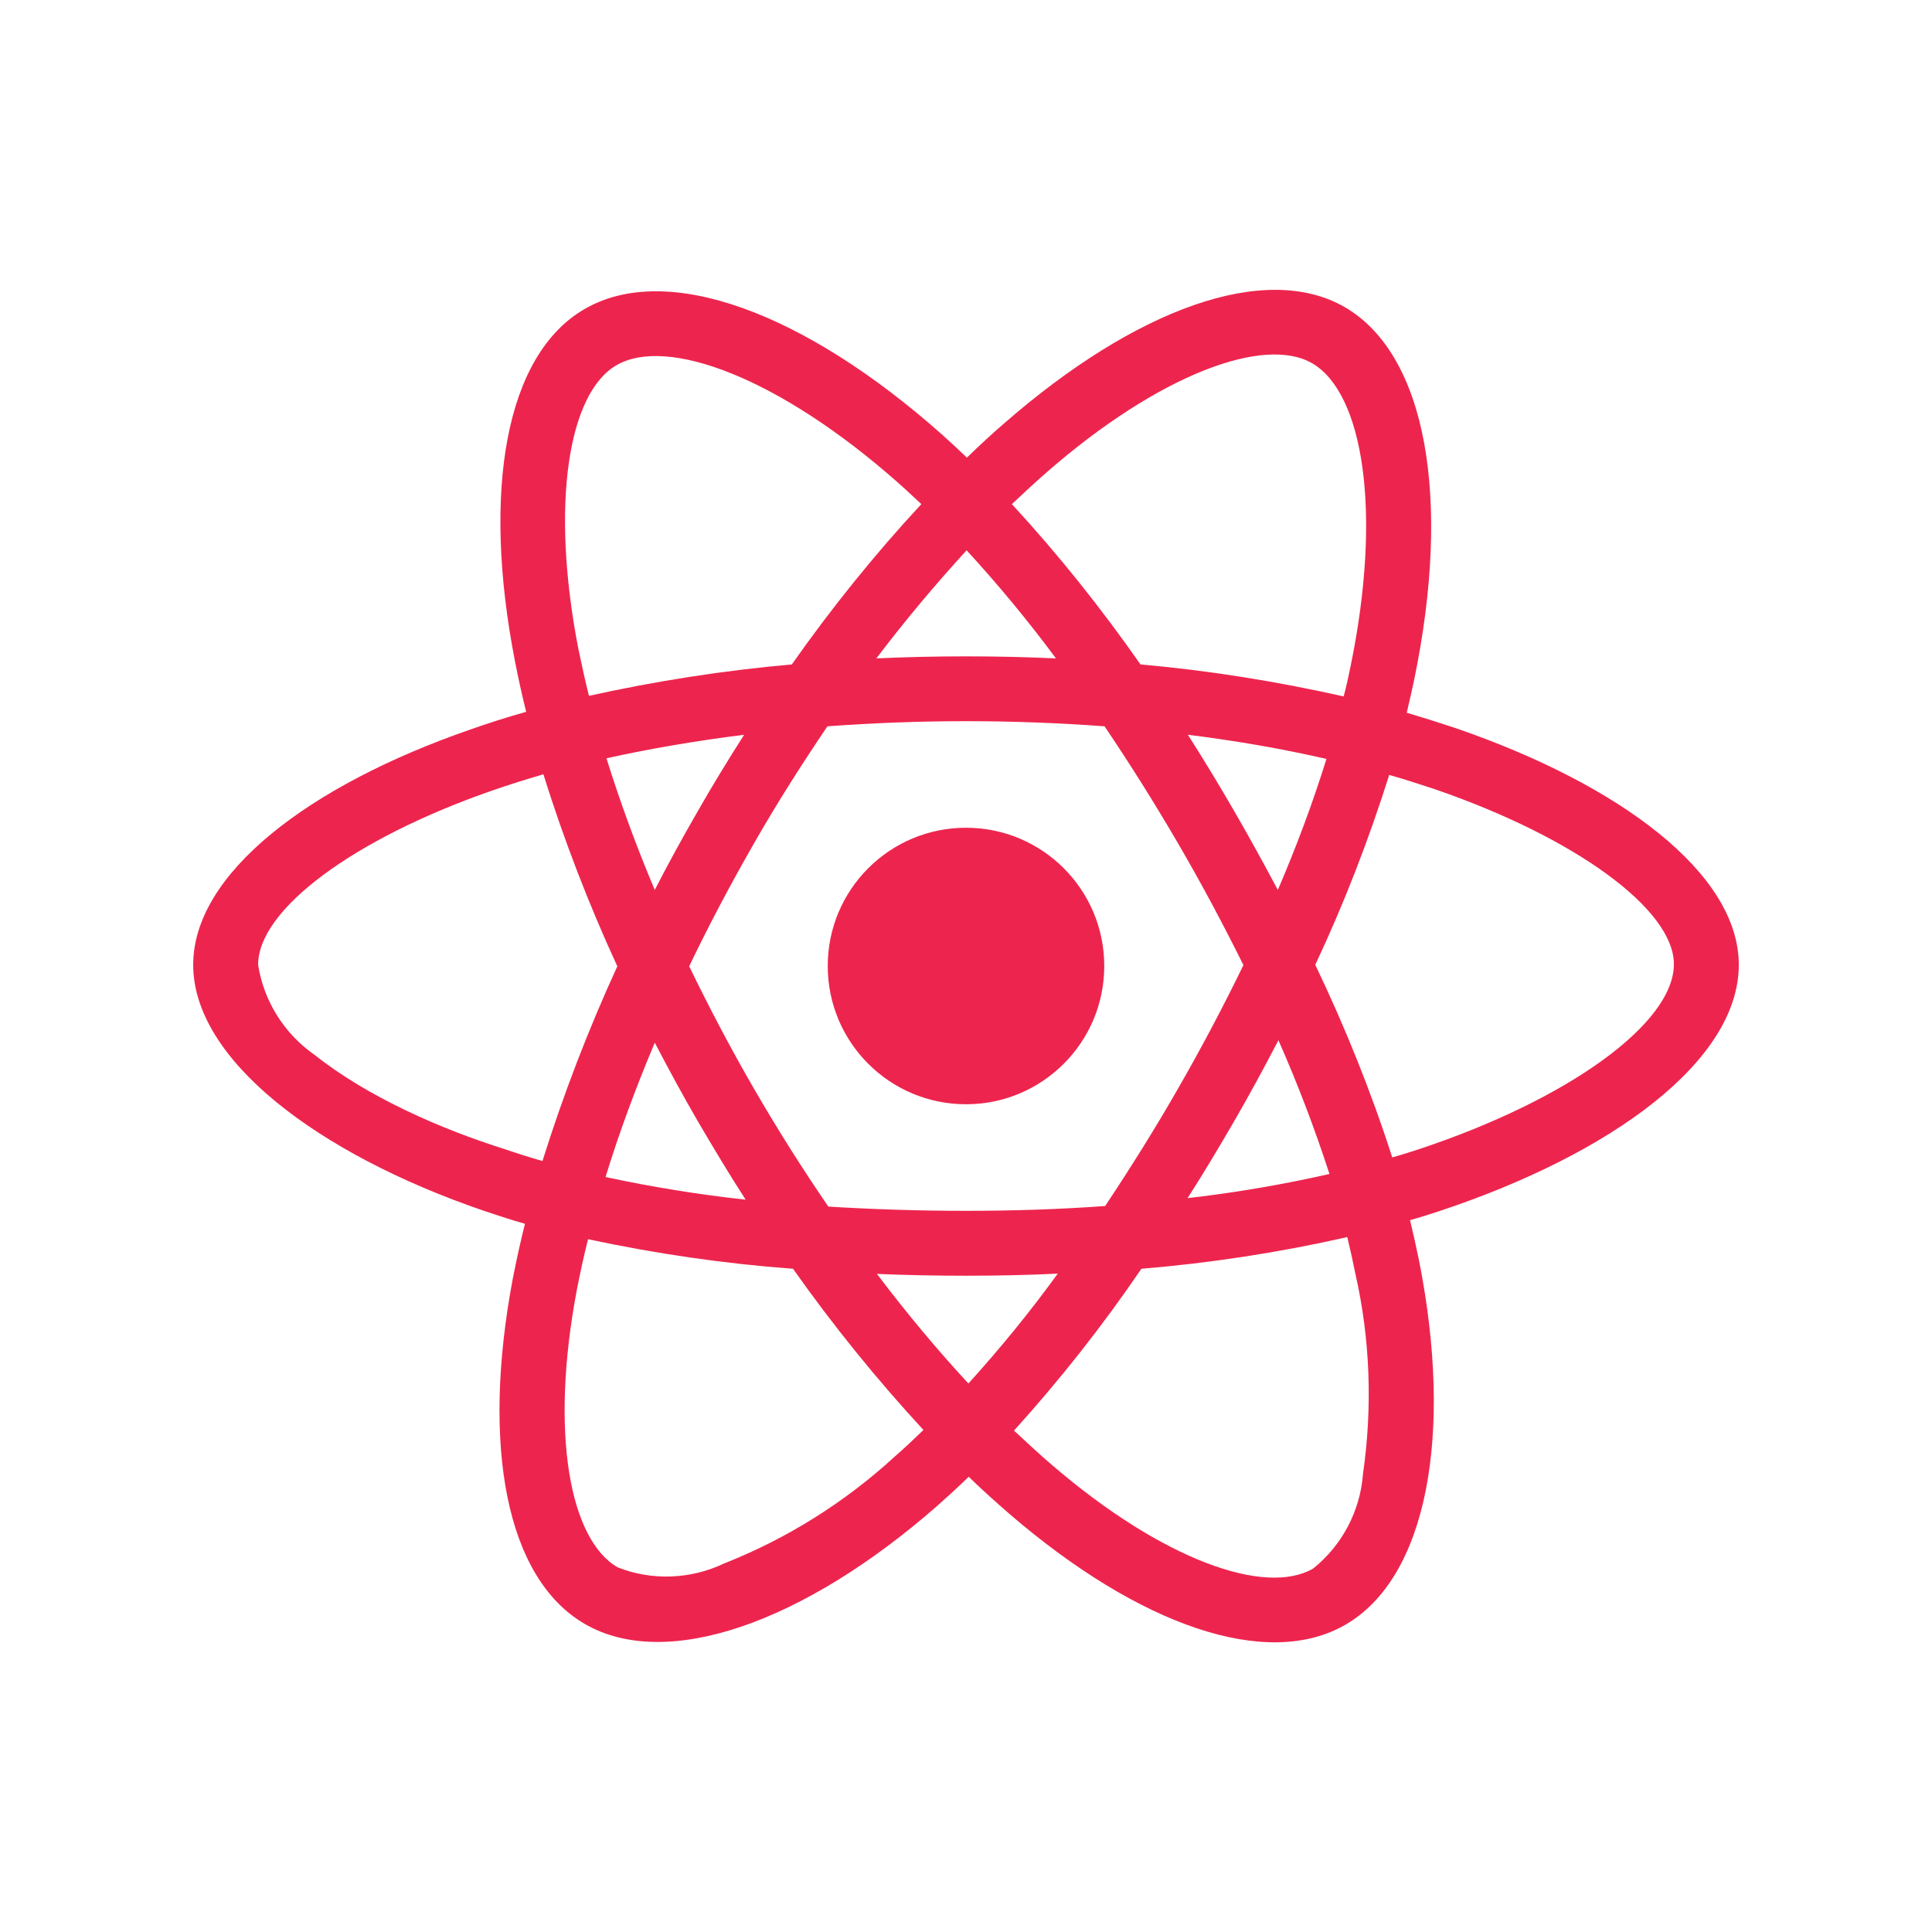
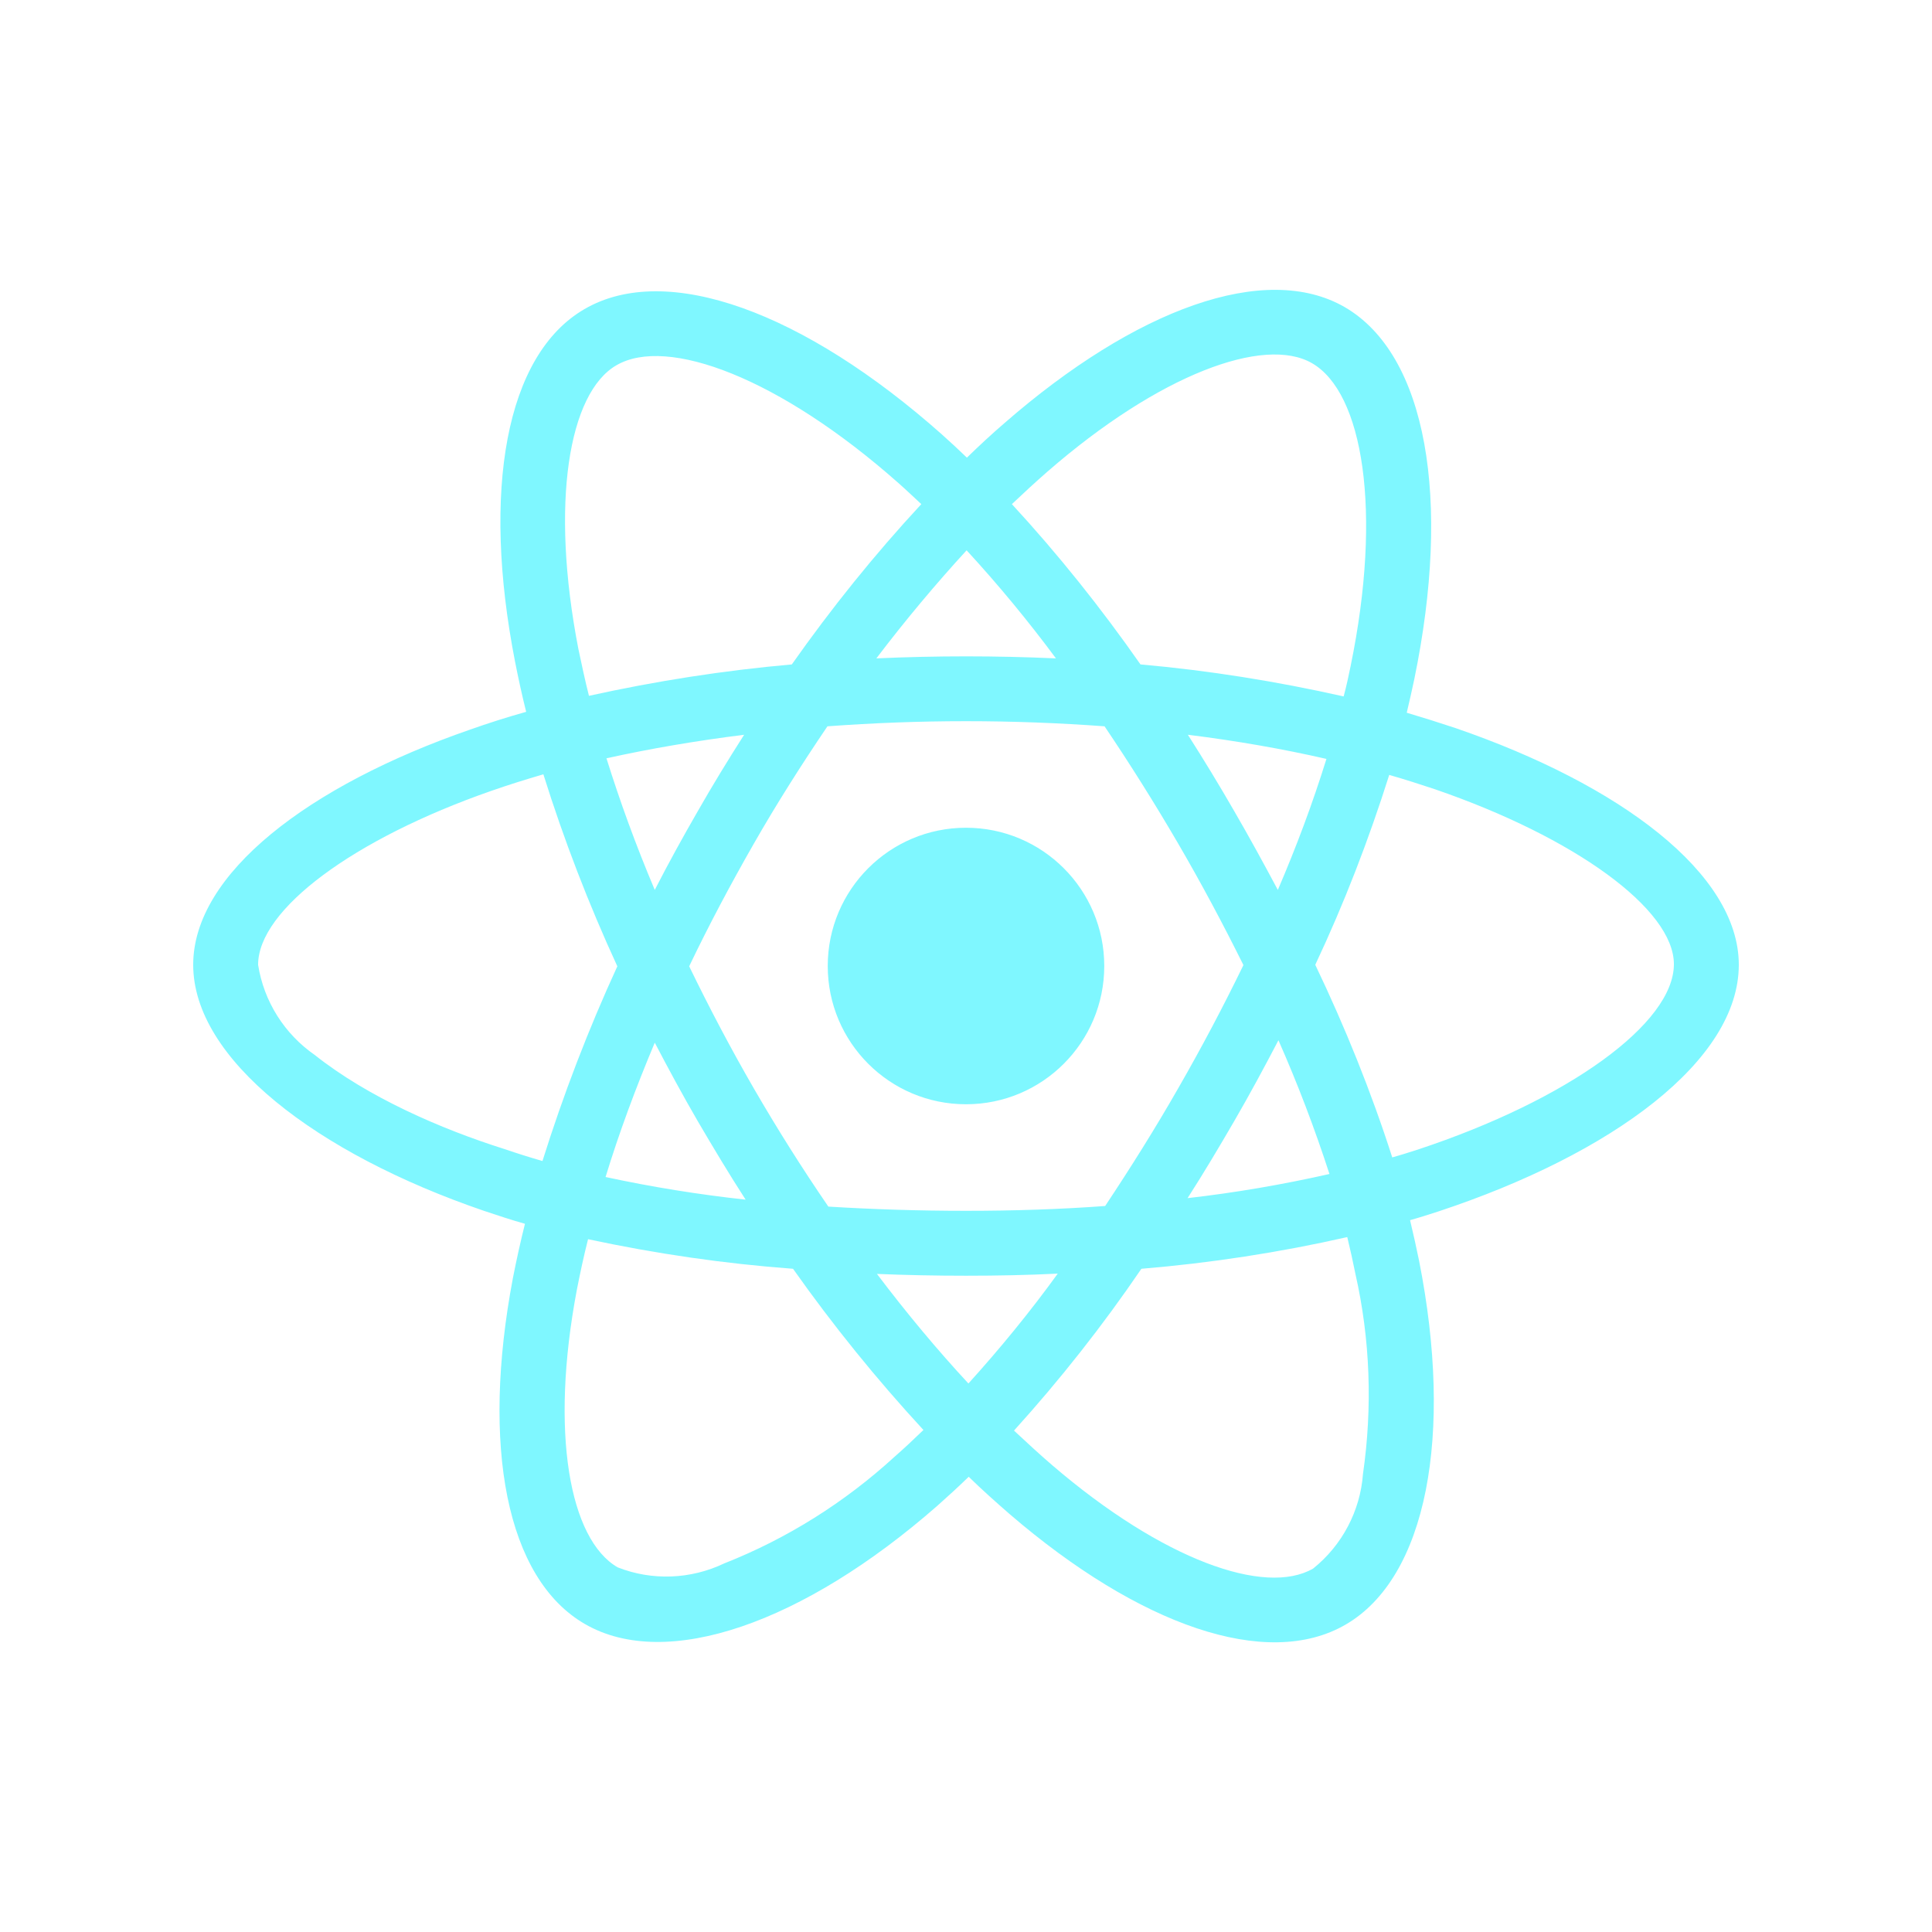
<svg xmlns="http://www.w3.org/2000/svg" viewBox="0 0 640 640">
-   <path fill="#ed254e" d="M482.2 241.2C476.8 239.4 471.4 237.7 466 236.1C466.9 232.4 467.7 228.7 468.5 225C480.8 165.4 472.7 117.5 445.4 101.7C419.1 86.6 376.2 102.3 332.8 140.1C328.5 143.8 324.3 147.7 320.3 151.6C317.6 149 314.8 146.4 312 143.9C266.5 103.5 220.9 86.5 193.6 102.4C167.4 117.6 159.6 162.7 170.6 219.1C171.7 224.7 172.9 230.2 174.3 235.8C167.9 237.6 161.6 239.6 155.7 241.7C102.3 260.2 64 289.4 64 319.6C64 350.8 104.8 382.1 160.3 401.1C164.8 402.6 169.3 404.1 173.9 405.4C172.4 411.4 171.1 417.3 169.9 423.4C159.4 478.9 167.6 522.9 193.8 538C220.8 553.6 266.2 537.6 310.4 498.9C313.9 495.8 317.4 492.6 320.9 489.2C325.3 493.5 329.9 497.6 334.5 501.6C377.3 538.4 419.6 553.3 445.7 538.2C472.7 522.6 481.5 475.3 470.1 417.7C469.2 413.3 468.2 408.8 467.1 404.2C470.3 403.3 473.4 402.3 476.5 401.3C534.2 382.2 576 351.3 576 319.6C576 289.3 536.6 259.9 482.2 241.2zM346.9 156.3C384.1 123.9 418.8 111.2 434.6 120.3C451.5 130 458 169.2 447.4 220.7C446.7 224.1 446 227.4 445.1 230.7C422.9 225.7 400.4 222.1 377.8 220.1C364.8 201.5 350.6 183.7 335.2 167C339.1 163.3 342.9 159.8 346.9 156.3zM231.2 371.5C236.3 380.2 241.5 388.9 247 397.4C231.4 395.7 215.9 393.2 200.6 389.9C205 375.5 210.5 360.6 216.9 345.4C221.5 354.2 226.2 362.9 231.2 371.5zM200.9 251.2C215.3 248 230.6 245.4 246.5 243.4C241.2 251.7 236 260.2 231.1 268.8C226.2 277.3 221.4 286 216.9 294.8C210.6 279.9 205.3 265.3 200.9 251.2zM228.3 320.1C234.9 306.3 242.1 292.8 249.7 279.5C257.3 266.2 265.5 253.3 274.1 240.6C289.1 239.5 304.4 238.9 320 238.9C335.6 238.9 351 239.5 365.9 240.6C374.4 253.2 382.5 266.1 390.2 279.3C397.9 292.5 405.1 306 411.9 319.7C405.2 333.5 398 347.1 390.3 360.5C382.7 373.8 374.6 386.7 366.1 399.5C351.2 400.6 335.7 401.1 320 401.1C304.3 401.1 289.1 400.6 274.4 399.7C265.7 387 257.5 374 249.8 360.7C242.1 347.4 235 333.9 228.3 320.1zM408.9 371.3C414 362.5 418.8 353.6 423.5 344.6C429.9 359.1 435.5 373.8 440.4 388.9C424.9 392.4 409.2 395.1 393.4 396.9C398.8 388.5 403.9 379.9 408.9 371.3zM423.3 294.8C418.6 286 413.8 277.2 408.8 268.6C403.9 260.1 398.8 251.7 393.5 243.4C409.6 245.4 425 248.1 439.4 251.4C434.8 266.2 429.4 280.6 423.3 294.8zM320.2 182.3C330.7 193.7 340.6 205.7 349.8 218.1C330 217.2 310.1 217.2 290.3 218.1C300.1 205.2 310.2 193.2 320.2 182.3zM204.2 121C221 111.2 258.3 125.2 297.6 160C300.1 162.2 302.6 164.6 305.2 167C289.7 183.7 275.4 201.5 262.3 220.1C239.7 222.1 217.3 225.6 195.1 230.5C193.8 225.4 192.7 220.2 191.6 215C182.2 166.6 188.4 130.1 204.2 121zM179.7 384.6C175.5 383.4 171.4 382.1 167.3 380.7C146 374 121.8 363.4 104.3 349.5C94.2 342.5 87.4 331.7 85.5 319.6C85.5 301.3 117.1 277.9 162.7 262C168.4 260 174.2 258.2 180 256.5C186.8 278.2 195 299.5 204.5 320.1C194.9 341 186.6 362.6 179.7 384.6zM296.3 482.6C279.8 497.7 260.7 509.7 239.9 517.9C228.8 523.2 216 523.7 204.6 519.2C188.7 510 182.1 474.7 191.1 427.2C192.2 421.6 193.4 416 194.8 410.5C217.2 415.3 239.8 418.6 262.7 420.3C275.9 439 290.4 456.9 305.9 473.7C302.7 476.8 299.5 479.8 296.3 482.6zM320.8 458.3C310.6 447.3 300.4 435.1 290.5 422C300.1 422.4 310 422.6 320 422.6C330.3 422.6 340.4 422.4 350.4 421.9C341.2 434.6 331.3 446.7 320.8 458.3zM451.5 488.3C450.6 500.5 444.6 511.9 435 519.6C419.1 528.8 385.2 516.8 348.6 485.4C344.4 481.8 340.2 477.9 335.9 473.9C351.2 457 365.3 439.1 378.1 420.3C401 418.4 423.8 414.9 446.3 409.8C447.3 413.9 448.2 418 449 422C453.9 443.6 454.7 466.1 451.5 488.3zM469.7 380.8C466.9 381.7 464.1 382.6 461.2 383.4C454.2 361.6 445.6 340.3 435.7 319.6C445.3 299.2 453.4 278.2 460.2 256.7C465.4 258.2 470.4 259.8 475.2 261.4C521.8 277.4 554.5 301.2 554.5 319.4C554.5 339 519.6 364.3 469.7 380.8zM320 365.8C345.3 365.8 365.8 345.3 365.8 320C365.8 294.7 345.3 274.2 320 274.2C294.7 274.2 274.2 294.7 274.2 320C274.2 345.3 294.7 365.8 320 365.8z" />
+   <path fill="#7ff7ff" d="M482.2 241.2C476.8 239.4 471.4 237.7 466 236.1C466.9 232.4 467.7 228.7 468.5 225C480.8 165.4 472.7 117.5 445.4 101.7C419.1 86.6 376.2 102.3 332.8 140.1C328.5 143.8 324.3 147.7 320.3 151.6C317.6 149 314.8 146.4 312 143.9C266.5 103.5 220.9 86.5 193.6 102.4C167.4 117.6 159.6 162.7 170.6 219.1C171.7 224.7 172.9 230.2 174.3 235.8C167.9 237.6 161.6 239.6 155.7 241.7C102.3 260.2 64 289.4 64 319.6C64 350.8 104.8 382.1 160.3 401.1C164.8 402.6 169.3 404.1 173.9 405.4C172.4 411.4 171.1 417.3 169.9 423.4C159.4 478.9 167.6 522.9 193.8 538C220.8 553.6 266.2 537.6 310.4 498.9C313.9 495.8 317.4 492.6 320.9 489.2C325.3 493.5 329.9 497.6 334.5 501.6C377.3 538.4 419.6 553.3 445.7 538.2C472.7 522.6 481.5 475.3 470.1 417.7C469.2 413.3 468.2 408.8 467.1 404.2C470.3 403.3 473.4 402.3 476.5 401.3C534.2 382.2 576 351.3 576 319.6C576 289.3 536.6 259.9 482.2 241.2zM346.9 156.3C384.1 123.9 418.8 111.2 434.6 120.3C451.5 130 458 169.2 447.4 220.7C446.7 224.1 446 227.4 445.1 230.7C422.9 225.7 400.4 222.1 377.8 220.1C364.8 201.5 350.6 183.7 335.2 167C339.1 163.3 342.9 159.8 346.9 156.3zM231.2 371.5C236.3 380.2 241.5 388.9 247 397.4C231.4 395.7 215.9 393.2 200.6 389.9C205 375.5 210.5 360.6 216.9 345.4C221.5 354.2 226.2 362.9 231.2 371.5zM200.9 251.2C215.3 248 230.6 245.4 246.5 243.4C241.2 251.7 236 260.2 231.1 268.8C226.2 277.3 221.4 286 216.9 294.8C210.6 279.9 205.3 265.3 200.9 251.2zM228.3 320.1C234.9 306.3 242.1 292.8 249.7 279.5C257.3 266.2 265.5 253.3 274.1 240.6C289.1 239.5 304.4 238.9 320 238.9C335.6 238.9 351 239.5 365.9 240.6C374.4 253.2 382.5 266.1 390.2 279.3C397.9 292.5 405.1 306 411.9 319.7C405.2 333.5 398 347.1 390.3 360.5C382.7 373.8 374.6 386.7 366.1 399.5C351.2 400.6 335.7 401.1 320 401.1C304.3 401.1 289.1 400.6 274.4 399.7C265.7 387 257.5 374 249.8 360.7C242.1 347.4 235 333.9 228.3 320.1zM408.9 371.3C414 362.5 418.8 353.6 423.5 344.6C429.9 359.1 435.5 373.8 440.4 388.9C424.9 392.4 409.2 395.1 393.4 396.9C398.8 388.5 403.9 379.9 408.9 371.3zM423.3 294.8C418.6 286 413.8 277.2 408.8 268.6C403.9 260.1 398.8 251.7 393.5 243.4C409.6 245.4 425 248.1 439.4 251.4C434.8 266.2 429.4 280.6 423.3 294.8zM320.2 182.3C330.7 193.7 340.6 205.7 349.8 218.1C330 217.2 310.1 217.2 290.3 218.1C300.1 205.2 310.2 193.2 320.2 182.3zM204.2 121C221 111.2 258.3 125.2 297.6 160C300.1 162.2 302.6 164.6 305.2 167C289.7 183.7 275.4 201.5 262.3 220.1C239.7 222.1 217.3 225.6 195.1 230.5C193.8 225.4 192.7 220.2 191.6 215C182.2 166.6 188.4 130.1 204.2 121zM179.7 384.6C175.5 383.4 171.4 382.1 167.3 380.7C146 374 121.8 363.4 104.3 349.5C94.2 342.5 87.4 331.7 85.5 319.6C85.5 301.3 117.1 277.9 162.7 262C168.4 260 174.2 258.2 180 256.5C186.8 278.2 195 299.5 204.5 320.1C194.9 341 186.6 362.6 179.7 384.6zM296.3 482.6C279.8 497.7 260.7 509.7 239.9 517.9C228.8 523.2 216 523.7 204.6 519.2C188.7 510 182.1 474.7 191.1 427.2C192.2 421.6 193.4 416 194.8 410.5C217.2 415.3 239.8 418.6 262.7 420.3C275.9 439 290.4 456.9 305.9 473.7C302.7 476.8 299.5 479.8 296.3 482.6zM320.8 458.3C310.6 447.3 300.4 435.1 290.5 422C300.1 422.4 310 422.6 320 422.6C330.3 422.6 340.4 422.4 350.4 421.9C341.2 434.6 331.3 446.7 320.8 458.3zM451.5 488.3C450.6 500.5 444.6 511.9 435 519.6C419.1 528.8 385.2 516.8 348.6 485.4C344.4 481.8 340.2 477.9 335.9 473.9C351.2 457 365.3 439.1 378.1 420.3C401 418.4 423.8 414.9 446.3 409.8C447.3 413.9 448.2 418 449 422C453.9 443.6 454.7 466.1 451.5 488.3zM469.7 380.8C466.9 381.7 464.1 382.6 461.2 383.4C454.2 361.6 445.6 340.3 435.7 319.6C445.3 299.2 453.4 278.2 460.2 256.7C465.4 258.2 470.4 259.8 475.2 261.4C521.8 277.4 554.5 301.2 554.5 319.4C554.5 339 519.6 364.3 469.7 380.8zM320 365.8C345.3 365.8 365.8 345.3 365.8 320C365.8 294.7 345.3 274.2 320 274.2C294.7 274.2 274.2 294.7 274.2 320C274.2 345.3 294.7 365.8 320 365.8z" />
</svg>
